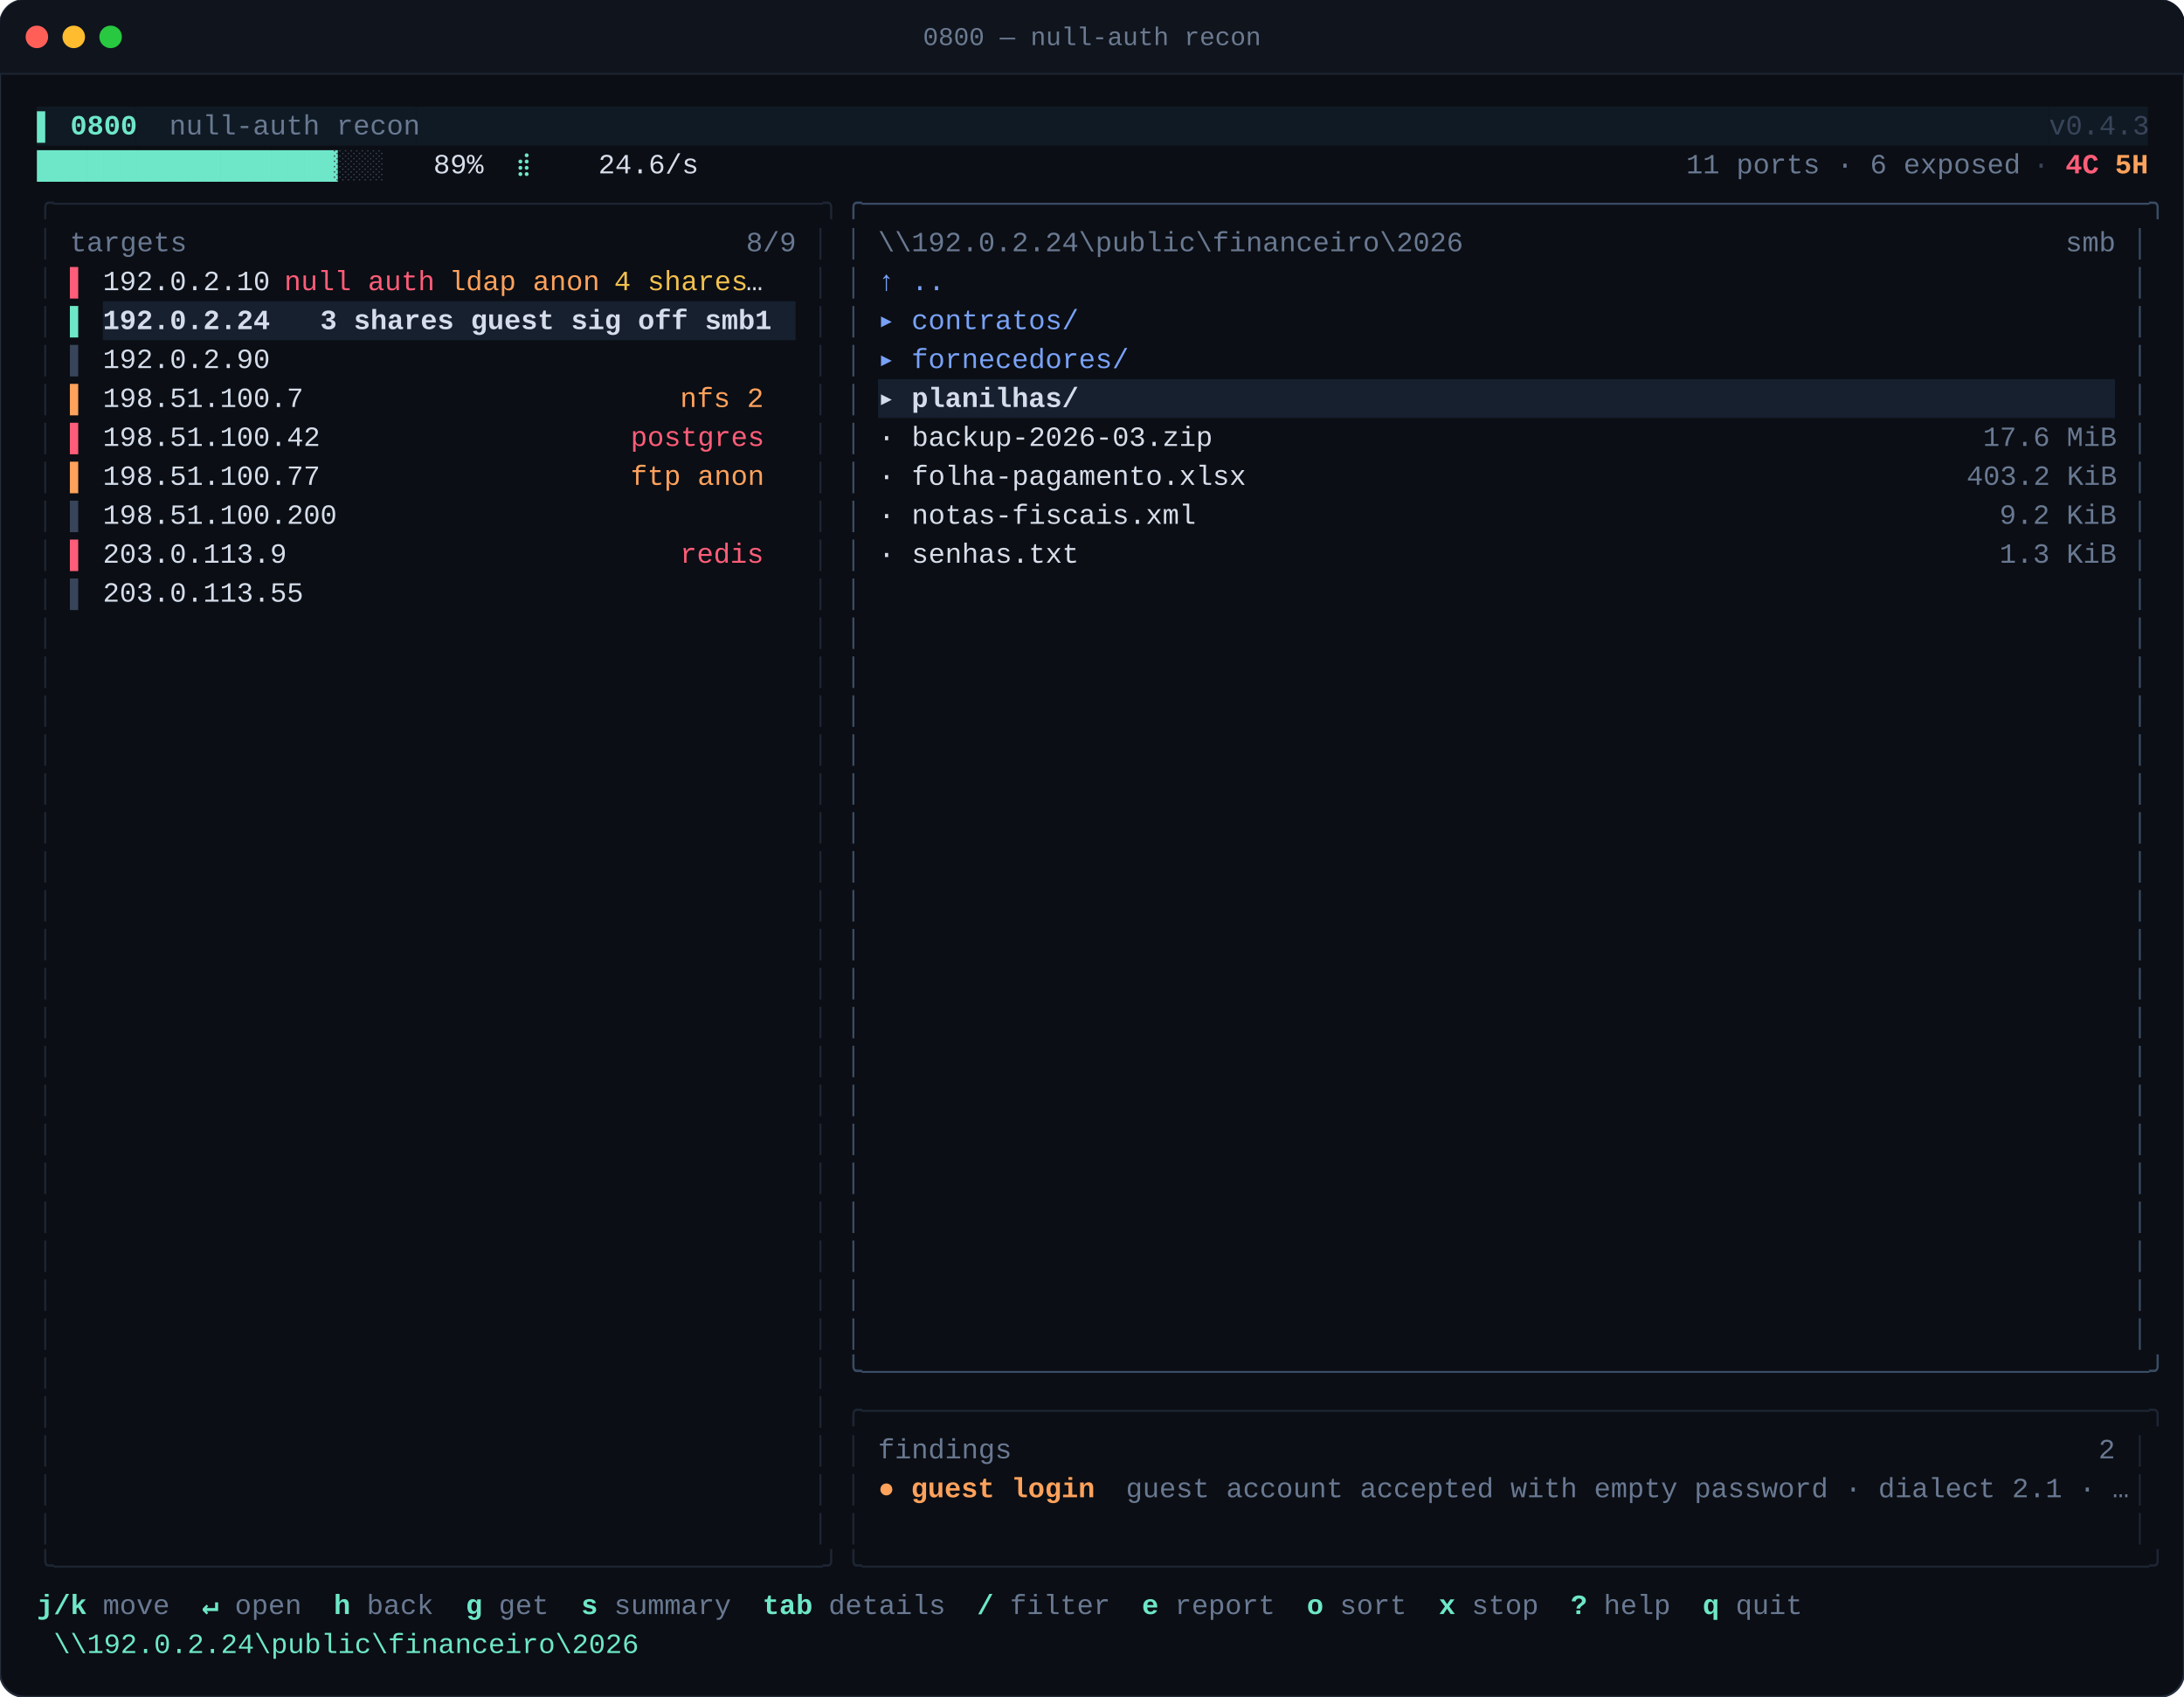
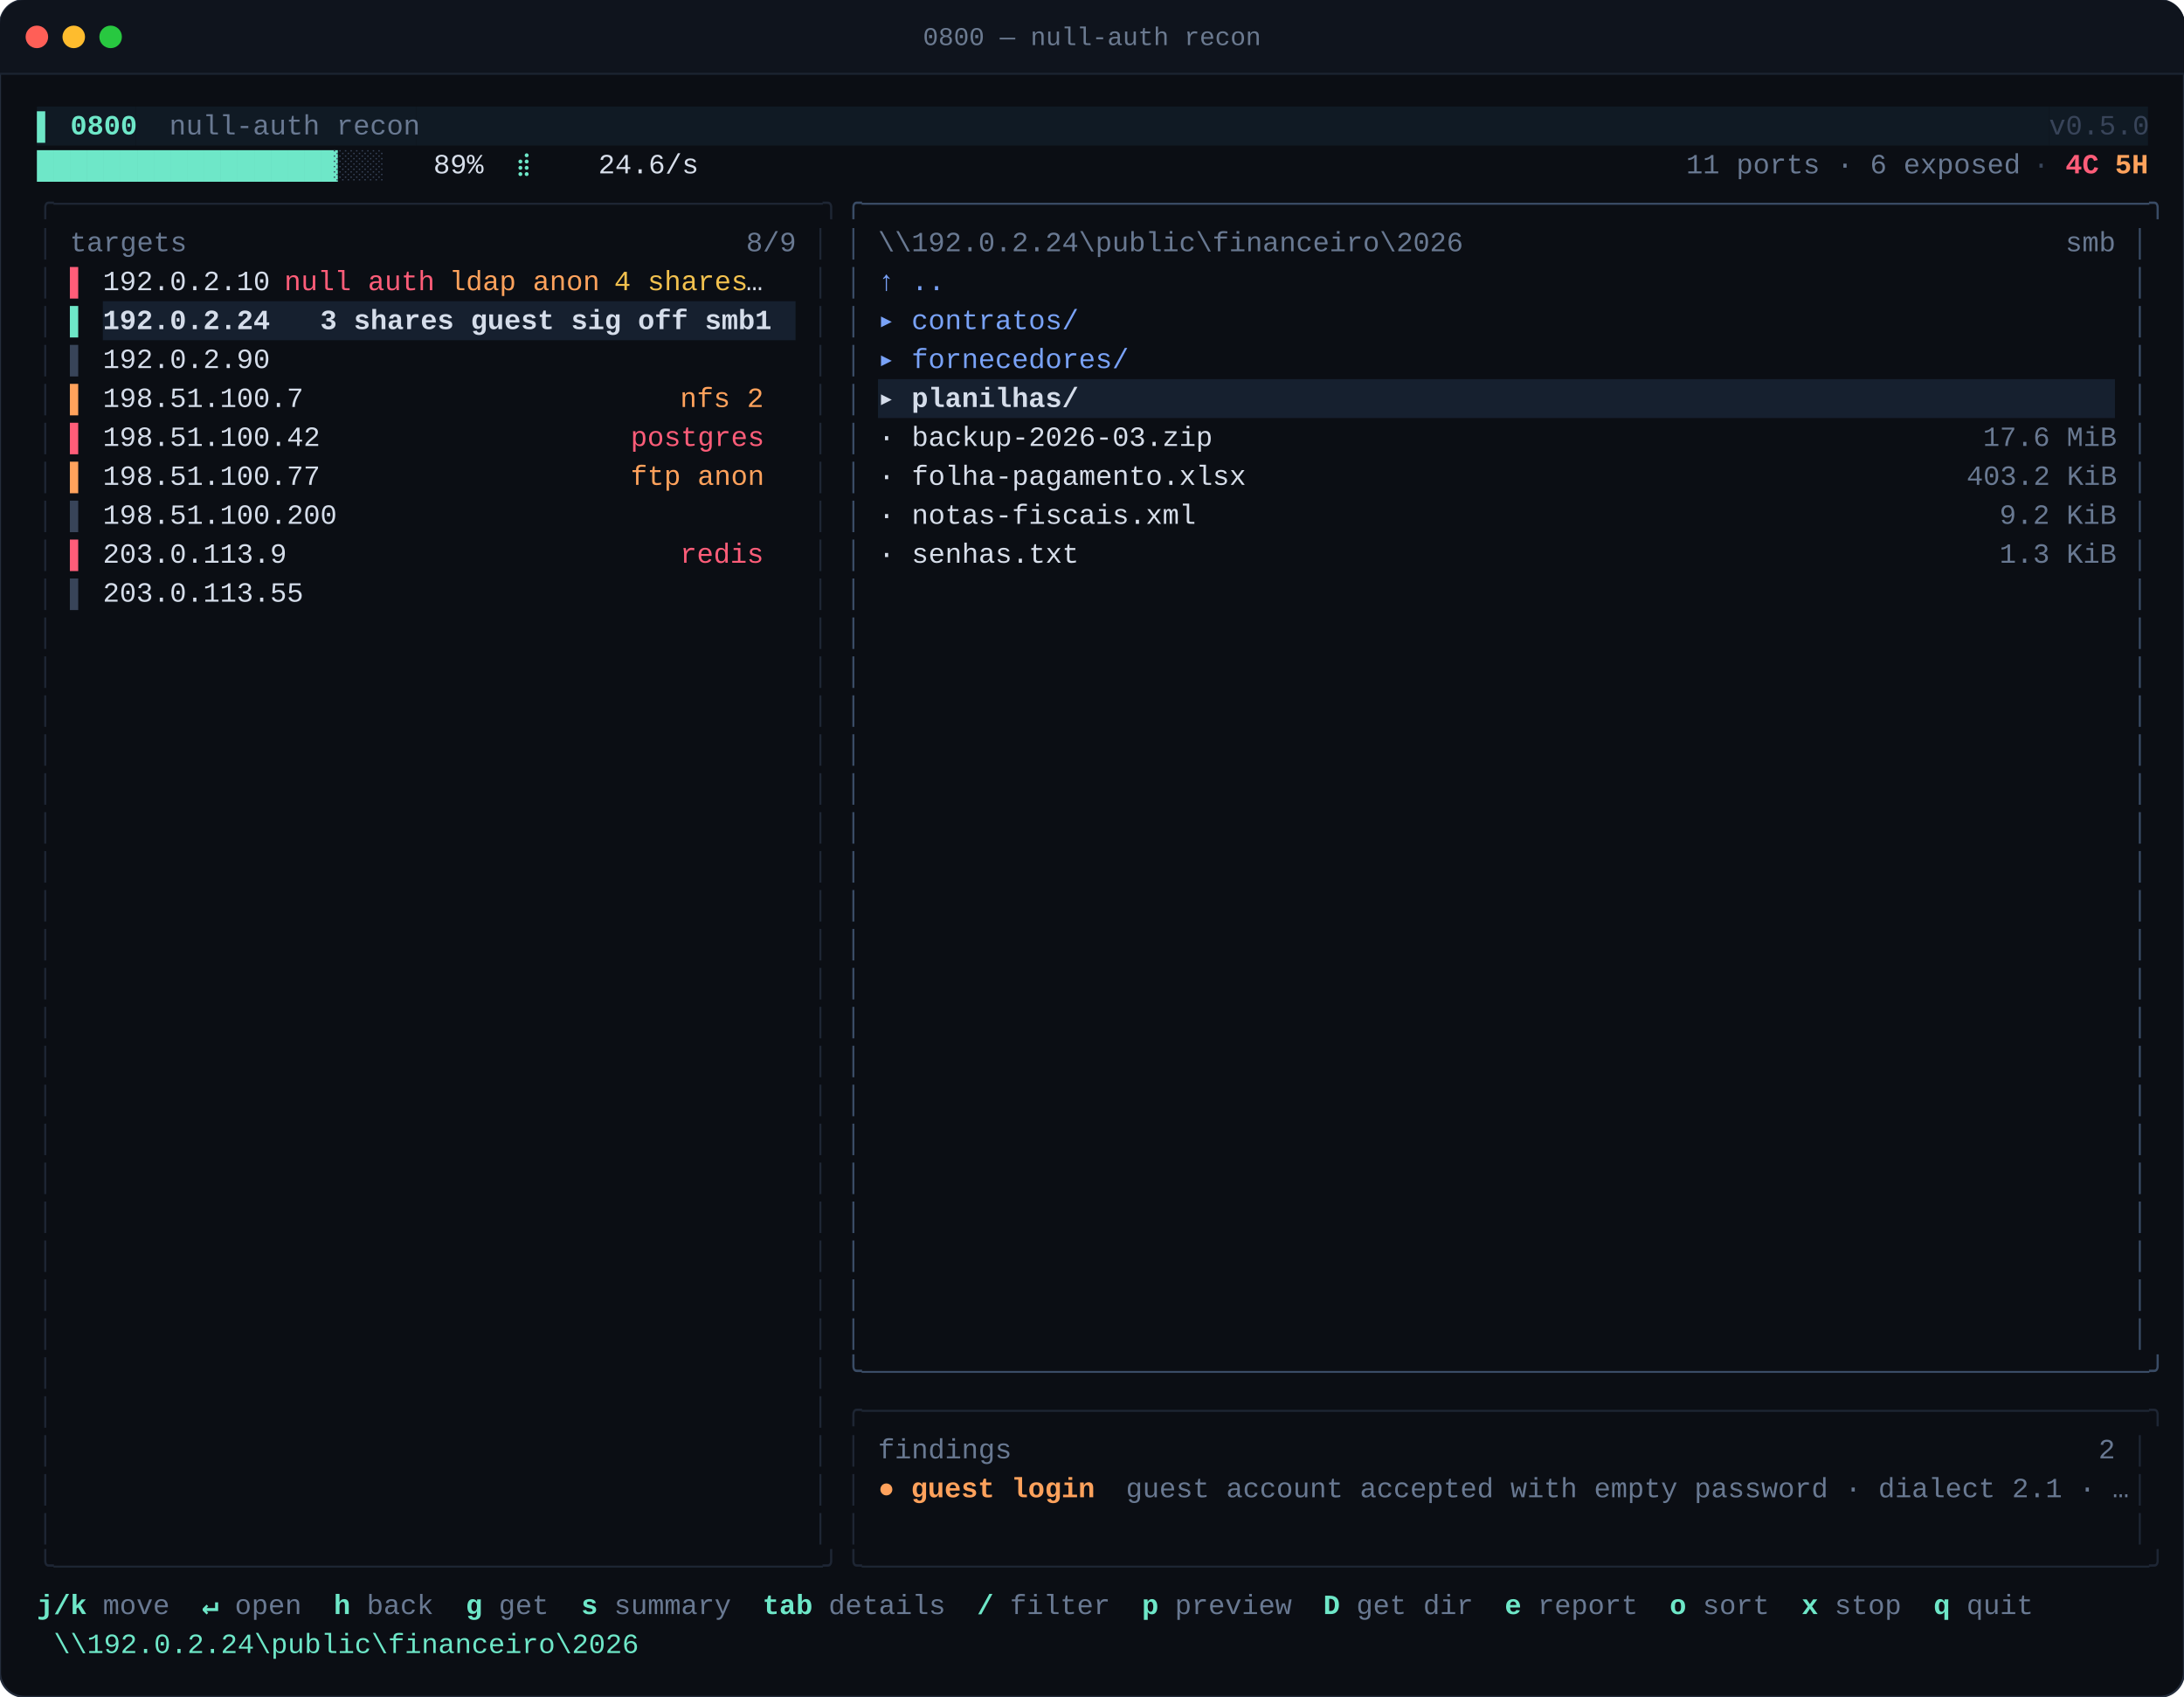
<svg xmlns="http://www.w3.org/2000/svg" width="1066" height="828" viewBox="0 0 1066 828" font-family="'JetBrains Mono','SFMono-Regular',Menlo,Consolas,'Liberation Mono',monospace">
  <defs>
    <clipPath id="c">
      <rect x="0" y="0" width="1066.40" height="828.00" rx="12.00" />
    </clipPath>
  </defs>
  <rect width="1066" height="828" rx="12" fill="#0B0E14" />
  <rect width="1066" height="828" rx="12" fill="#0B0E14" stroke="#242C3B" stroke-width="1" />
  <g clip-path="url(#c)">
    <rect x="0" y="0" width="1066" height="36" fill="#0F141D" />
    <line x1="0" y1="36" x2="1066" y2="36" stroke="#1B2330" />
    <circle cx="18" cy="18" r="5.5" fill="#FF5F57" />
    <circle cx="36" cy="18" r="5.5" fill="#FEBC2E" />
    <circle cx="54" cy="18" r="5.5" fill="#28C840" />
    <text x="533" y="22" fill="#6B7A90" font-size="12.5" text-anchor="middle">0800 — null-auth recon</text>
  </g>
  <g clip-path="url(#c)">
    <rect x="18.00" y="52.00" width="48.30" height="19.00" fill="#101a24" />
    <rect x="66.30" y="52.00" width="136.85" height="19.00" fill="#101a24" />
    <rect x="203.15" y="52.00" width="796.95" height="19.00" fill="#101a24" />
    <rect x="1000.10" y="52.00" width="48.30" height="19.00" fill="#101a24" />
    <text font-size="13.6">
      <tspan x="18.00" y="65.60" fill="#6ee7c8" font-weight="700" textLength="48.30" lengthAdjust="spacingAndGlyphs" xml:space="preserve">▌ 0800</tspan>
      <tspan x="66.30" y="65.60" fill="#697992" textLength="136.85" lengthAdjust="spacingAndGlyphs" xml:space="preserve">  null-auth recon</tspan>
-       <tspan x="1000.10" y="65.60" fill="#384459" textLength="48.30" lengthAdjust="spacingAndGlyphs" xml:space="preserve">v0.4.3</tspan>
+       <tspan x="1000.10" y="65.60" fill="#384459" textLength="48.30" lengthAdjust="spacingAndGlyphs" xml:space="preserve">v0.5.0</tspan>
    </text>
    <text font-size="13.6">
      <tspan x="18.00" y="84.60" fill="#6ee7c8" textLength="144.90" lengthAdjust="spacingAndGlyphs" xml:space="preserve">██████████████████</tspan>
      <tspan x="162.90" y="84.60" fill="#384459" textLength="24.15" lengthAdjust="spacingAndGlyphs" xml:space="preserve">░░░</tspan>
      <tspan x="187.05" y="84.60" fill="#D7DEEA" textLength="64.40" lengthAdjust="spacingAndGlyphs" xml:space="preserve">   89%  </tspan>
      <tspan x="251.45" y="84.60" fill="#6ee7c8" textLength="16.10" lengthAdjust="spacingAndGlyphs" xml:space="preserve">⣾ </tspan>
      <tspan x="267.55" y="84.60" fill="#D7DEEA" textLength="555.45" lengthAdjust="spacingAndGlyphs" xml:space="preserve">   24.6/s                                                            </tspan>
      <tspan x="823.00" y="84.60" fill="#697992" textLength="161.00" lengthAdjust="spacingAndGlyphs" xml:space="preserve">11 ports · 6 exposed</tspan>
      <tspan x="984.00" y="84.60" fill="#384459" textLength="24.15" lengthAdjust="spacingAndGlyphs" xml:space="preserve"> · </tspan>
      <tspan x="1008.15" y="84.60" fill="#ff5d79" font-weight="700" textLength="16.10" lengthAdjust="spacingAndGlyphs" xml:space="preserve">4C</tspan>
      <tspan x="1032.30" y="84.60" fill="#ffa25c" font-weight="700" textLength="16.10" lengthAdjust="spacingAndGlyphs" xml:space="preserve">5H</tspan>
    </text>
    <text font-size="13.6">
      <tspan x="18.00" y="103.60" fill="#1e2634" textLength="386.40" lengthAdjust="spacingAndGlyphs" xml:space="preserve">╭──────────────────────────────────────────────╮</tspan>
      <tspan x="412.45" y="103.60" fill="#3a4c66" textLength="635.95" lengthAdjust="spacingAndGlyphs" xml:space="preserve">╭─────────────────────────────────────────────────────────────────────────────╮</tspan>
    </text>
    <text font-size="13.6">
      <tspan x="18.00" y="122.60" fill="#1e2634" textLength="8.05" lengthAdjust="spacingAndGlyphs" xml:space="preserve">│</tspan>
      <tspan x="34.10" y="122.60" fill="#697992" textLength="56.35" lengthAdjust="spacingAndGlyphs" xml:space="preserve">targets</tspan>
      <tspan x="364.15" y="122.60" fill="#697992" textLength="24.15" lengthAdjust="spacingAndGlyphs" xml:space="preserve">8/9</tspan>
      <tspan x="396.35" y="122.60" fill="#1e2634" textLength="8.05" lengthAdjust="spacingAndGlyphs" xml:space="preserve">│</tspan>
      <tspan x="412.45" y="122.60" fill="#3a4c66" textLength="8.05" lengthAdjust="spacingAndGlyphs" xml:space="preserve">│</tspan>
      <tspan x="428.55" y="122.60" fill="#697992" textLength="281.75" lengthAdjust="spacingAndGlyphs" xml:space="preserve">\\192.0.2.24\public\financeiro\2026</tspan>
      <tspan x="1008.15" y="122.60" fill="#697992" textLength="24.15" lengthAdjust="spacingAndGlyphs" xml:space="preserve">smb</tspan>
      <tspan x="1040.35" y="122.60" fill="#3a4c66" textLength="8.05" lengthAdjust="spacingAndGlyphs" xml:space="preserve">│</tspan>
    </text>
    <text font-size="13.6">
      <tspan x="18.00" y="141.60" fill="#1e2634" textLength="8.05" lengthAdjust="spacingAndGlyphs" xml:space="preserve">│</tspan>
      <tspan x="34.10" y="141.60" fill="#ff5d79" textLength="8.05" lengthAdjust="spacingAndGlyphs" xml:space="preserve">▌</tspan>
      <tspan x="50.20" y="141.60" fill="#d5ddea" textLength="80.50" lengthAdjust="spacingAndGlyphs" xml:space="preserve">192.0.2.10</tspan>
      <tspan x="138.75" y="141.60" fill="#ff5d79" textLength="72.45" lengthAdjust="spacingAndGlyphs" xml:space="preserve">null auth</tspan>
      <tspan x="219.25" y="141.60" fill="#ffa25c" textLength="72.45" lengthAdjust="spacingAndGlyphs" xml:space="preserve">ldap anon</tspan>
      <tspan x="299.75" y="141.60" fill="#f2c14e" textLength="64.40" lengthAdjust="spacingAndGlyphs" xml:space="preserve">4 shares</tspan>
      <tspan x="364.15" y="141.60" fill="#D7DEEA" textLength="8.05" lengthAdjust="spacingAndGlyphs" xml:space="preserve">…</tspan>
      <tspan x="396.35" y="141.60" fill="#1e2634" textLength="8.05" lengthAdjust="spacingAndGlyphs" xml:space="preserve">│</tspan>
      <tspan x="412.45" y="141.60" fill="#3a4c66" textLength="8.05" lengthAdjust="spacingAndGlyphs" xml:space="preserve">│</tspan>
      <tspan x="428.55" y="141.60" fill="#79a2f7" textLength="32.20" lengthAdjust="spacingAndGlyphs" xml:space="preserve">↑ ..</tspan>
      <tspan x="1040.35" y="141.60" fill="#3a4c66" textLength="8.05" lengthAdjust="spacingAndGlyphs" xml:space="preserve">│</tspan>
    </text>
    <rect x="50.20" y="147.00" width="338.10" height="19.00" fill="#16202f" />
    <text font-size="13.6">
      <tspan x="18.00" y="160.60" fill="#1e2634" textLength="8.05" lengthAdjust="spacingAndGlyphs" xml:space="preserve">│</tspan>
      <tspan x="34.10" y="160.60" fill="#6ee7c8" textLength="8.05" lengthAdjust="spacingAndGlyphs" xml:space="preserve">▌</tspan>
      <tspan x="50.20" y="160.60" fill="#d5ddea" font-weight="700" textLength="338.10" lengthAdjust="spacingAndGlyphs" xml:space="preserve">192.0.2.24   3 shares guest sig off smb1  </tspan>
      <tspan x="396.35" y="160.60" fill="#1e2634" textLength="8.05" lengthAdjust="spacingAndGlyphs" xml:space="preserve">│</tspan>
      <tspan x="412.45" y="160.60" fill="#3a4c66" textLength="8.05" lengthAdjust="spacingAndGlyphs" xml:space="preserve">│</tspan>
      <tspan x="428.55" y="160.60" fill="#79a2f7" textLength="96.60" lengthAdjust="spacingAndGlyphs" xml:space="preserve">▸ contratos/</tspan>
      <tspan x="1040.35" y="160.60" fill="#3a4c66" textLength="8.05" lengthAdjust="spacingAndGlyphs" xml:space="preserve">│</tspan>
    </text>
    <text font-size="13.6">
      <tspan x="18.00" y="179.60" fill="#1e2634" textLength="8.05" lengthAdjust="spacingAndGlyphs" xml:space="preserve">│</tspan>
      <tspan x="34.10" y="179.60" fill="#384459" textLength="8.05" lengthAdjust="spacingAndGlyphs" xml:space="preserve">▌</tspan>
      <tspan x="50.20" y="179.60" fill="#d5ddea" textLength="80.50" lengthAdjust="spacingAndGlyphs" xml:space="preserve">192.0.2.90</tspan>
      <tspan x="396.35" y="179.60" fill="#1e2634" textLength="8.05" lengthAdjust="spacingAndGlyphs" xml:space="preserve">│</tspan>
      <tspan x="412.45" y="179.60" fill="#3a4c66" textLength="8.05" lengthAdjust="spacingAndGlyphs" xml:space="preserve">│</tspan>
      <tspan x="428.55" y="179.60" fill="#79a2f7" textLength="120.75" lengthAdjust="spacingAndGlyphs" xml:space="preserve">▸ fornecedores/</tspan>
      <tspan x="1040.35" y="179.60" fill="#3a4c66" textLength="8.05" lengthAdjust="spacingAndGlyphs" xml:space="preserve">│</tspan>
    </text>
    <rect x="428.55" y="185.00" width="603.75" height="19.00" fill="#16202f" />
    <text font-size="13.6">
      <tspan x="18.00" y="198.60" fill="#1e2634" textLength="8.05" lengthAdjust="spacingAndGlyphs" xml:space="preserve">│</tspan>
      <tspan x="34.10" y="198.60" fill="#ffa25c" textLength="8.05" lengthAdjust="spacingAndGlyphs" xml:space="preserve">▌</tspan>
      <tspan x="50.20" y="198.60" fill="#d5ddea" textLength="265.65" lengthAdjust="spacingAndGlyphs" xml:space="preserve">198.51.100.7                     </tspan>
      <tspan x="331.95" y="198.60" fill="#ffa25c" textLength="40.25" lengthAdjust="spacingAndGlyphs" xml:space="preserve">nfs 2</tspan>
      <tspan x="396.35" y="198.60" fill="#1e2634" textLength="8.05" lengthAdjust="spacingAndGlyphs" xml:space="preserve">│</tspan>
      <tspan x="412.45" y="198.60" fill="#3a4c66" textLength="8.05" lengthAdjust="spacingAndGlyphs" xml:space="preserve">│</tspan>
      <tspan x="428.55" y="198.60" fill="#d5ddea" font-weight="700" textLength="603.75" lengthAdjust="spacingAndGlyphs" xml:space="preserve">▸ planilhas/                                                               </tspan>
      <tspan x="1040.35" y="198.60" fill="#3a4c66" textLength="8.05" lengthAdjust="spacingAndGlyphs" xml:space="preserve">│</tspan>
    </text>
    <text font-size="13.6">
      <tspan x="18.00" y="217.60" fill="#1e2634" textLength="8.05" lengthAdjust="spacingAndGlyphs" xml:space="preserve">│</tspan>
      <tspan x="34.10" y="217.60" fill="#ff5d79" textLength="8.05" lengthAdjust="spacingAndGlyphs" xml:space="preserve">▌</tspan>
      <tspan x="50.20" y="217.60" fill="#d5ddea" textLength="241.50" lengthAdjust="spacingAndGlyphs" xml:space="preserve">198.51.100.42                 </tspan>
      <tspan x="307.80" y="217.60" fill="#ff5d79" textLength="64.40" lengthAdjust="spacingAndGlyphs" xml:space="preserve">postgres</tspan>
      <tspan x="396.35" y="217.60" fill="#1e2634" textLength="8.05" lengthAdjust="spacingAndGlyphs" xml:space="preserve">│</tspan>
      <tspan x="412.45" y="217.60" fill="#3a4c66" textLength="8.05" lengthAdjust="spacingAndGlyphs" xml:space="preserve">│</tspan>
      <tspan x="420.50" y="217.60" fill="#D7DEEA" textLength="547.40" lengthAdjust="spacingAndGlyphs" xml:space="preserve"> · backup-2026-03.zip                                               </tspan>
      <tspan x="967.90" y="217.60" fill="#697992" textLength="64.40" lengthAdjust="spacingAndGlyphs" xml:space="preserve">17.6 MiB</tspan>
      <tspan x="1040.35" y="217.60" fill="#3a4c66" textLength="8.05" lengthAdjust="spacingAndGlyphs" xml:space="preserve">│</tspan>
    </text>
    <text font-size="13.6">
      <tspan x="18.00" y="236.60" fill="#1e2634" textLength="8.05" lengthAdjust="spacingAndGlyphs" xml:space="preserve">│</tspan>
      <tspan x="34.10" y="236.60" fill="#ffa25c" textLength="8.05" lengthAdjust="spacingAndGlyphs" xml:space="preserve">▌</tspan>
      <tspan x="50.20" y="236.60" fill="#d5ddea" textLength="241.50" lengthAdjust="spacingAndGlyphs" xml:space="preserve">198.51.100.77                 </tspan>
      <tspan x="307.80" y="236.60" fill="#ffa25c" textLength="64.40" lengthAdjust="spacingAndGlyphs" xml:space="preserve">ftp anon</tspan>
      <tspan x="396.35" y="236.60" fill="#1e2634" textLength="8.05" lengthAdjust="spacingAndGlyphs" xml:space="preserve">│</tspan>
      <tspan x="412.45" y="236.60" fill="#3a4c66" textLength="8.05" lengthAdjust="spacingAndGlyphs" xml:space="preserve">│</tspan>
      <tspan x="420.50" y="236.60" fill="#D7DEEA" textLength="539.35" lengthAdjust="spacingAndGlyphs" xml:space="preserve"> · folha-pagamento.xlsx                                            </tspan>
      <tspan x="959.85" y="236.60" fill="#697992" textLength="72.45" lengthAdjust="spacingAndGlyphs" xml:space="preserve">403.2 KiB</tspan>
      <tspan x="1040.35" y="236.60" fill="#3a4c66" textLength="8.05" lengthAdjust="spacingAndGlyphs" xml:space="preserve">│</tspan>
    </text>
    <text font-size="13.6">
      <tspan x="18.00" y="255.60" fill="#1e2634" textLength="8.05" lengthAdjust="spacingAndGlyphs" xml:space="preserve">│</tspan>
      <tspan x="34.10" y="255.60" fill="#384459" textLength="8.05" lengthAdjust="spacingAndGlyphs" xml:space="preserve">▌</tspan>
      <tspan x="50.20" y="255.60" fill="#d5ddea" textLength="112.70" lengthAdjust="spacingAndGlyphs" xml:space="preserve">198.51.100.200</tspan>
      <tspan x="396.35" y="255.60" fill="#1e2634" textLength="8.05" lengthAdjust="spacingAndGlyphs" xml:space="preserve">│</tspan>
      <tspan x="412.45" y="255.60" fill="#3a4c66" textLength="8.05" lengthAdjust="spacingAndGlyphs" xml:space="preserve">│</tspan>
      <tspan x="420.50" y="255.60" fill="#D7DEEA" textLength="555.45" lengthAdjust="spacingAndGlyphs" xml:space="preserve"> · notas-fiscais.xml                                                 </tspan>
      <tspan x="975.95" y="255.60" fill="#697992" textLength="56.35" lengthAdjust="spacingAndGlyphs" xml:space="preserve">9.2 KiB</tspan>
      <tspan x="1040.35" y="255.60" fill="#3a4c66" textLength="8.05" lengthAdjust="spacingAndGlyphs" xml:space="preserve">│</tspan>
    </text>
    <text font-size="13.6">
      <tspan x="18.00" y="274.60" fill="#1e2634" textLength="8.05" lengthAdjust="spacingAndGlyphs" xml:space="preserve">│</tspan>
      <tspan x="34.10" y="274.60" fill="#ff5d79" textLength="8.05" lengthAdjust="spacingAndGlyphs" xml:space="preserve">▌</tspan>
      <tspan x="50.20" y="274.60" fill="#d5ddea" textLength="265.65" lengthAdjust="spacingAndGlyphs" xml:space="preserve">203.0.113.9                      </tspan>
      <tspan x="331.95" y="274.60" fill="#ff5d79" textLength="40.25" lengthAdjust="spacingAndGlyphs" xml:space="preserve">redis</tspan>
      <tspan x="396.35" y="274.60" fill="#1e2634" textLength="8.05" lengthAdjust="spacingAndGlyphs" xml:space="preserve">│</tspan>
      <tspan x="412.45" y="274.60" fill="#3a4c66" textLength="8.05" lengthAdjust="spacingAndGlyphs" xml:space="preserve">│</tspan>
      <tspan x="420.50" y="274.60" fill="#D7DEEA" textLength="555.45" lengthAdjust="spacingAndGlyphs" xml:space="preserve"> · senhas.txt                                                        </tspan>
      <tspan x="975.95" y="274.60" fill="#697992" textLength="56.35" lengthAdjust="spacingAndGlyphs" xml:space="preserve">1.3 KiB</tspan>
      <tspan x="1040.35" y="274.60" fill="#3a4c66" textLength="8.05" lengthAdjust="spacingAndGlyphs" xml:space="preserve">│</tspan>
    </text>
    <text font-size="13.6">
      <tspan x="18.00" y="293.60" fill="#1e2634" textLength="8.05" lengthAdjust="spacingAndGlyphs" xml:space="preserve">│</tspan>
      <tspan x="34.10" y="293.60" fill="#384459" textLength="8.05" lengthAdjust="spacingAndGlyphs" xml:space="preserve">▌</tspan>
      <tspan x="50.20" y="293.60" fill="#d5ddea" textLength="96.60" lengthAdjust="spacingAndGlyphs" xml:space="preserve">203.0.113.55</tspan>
      <tspan x="396.35" y="293.60" fill="#1e2634" textLength="8.05" lengthAdjust="spacingAndGlyphs" xml:space="preserve">│</tspan>
      <tspan x="412.45" y="293.60" fill="#3a4c66" textLength="8.05" lengthAdjust="spacingAndGlyphs" xml:space="preserve">│</tspan>
      <tspan x="1040.35" y="293.60" fill="#3a4c66" textLength="8.05" lengthAdjust="spacingAndGlyphs" xml:space="preserve">│</tspan>
    </text>
    <text font-size="13.6">
      <tspan x="18.00" y="312.60" fill="#1e2634" textLength="8.05" lengthAdjust="spacingAndGlyphs" xml:space="preserve">│</tspan>
      <tspan x="396.35" y="312.60" fill="#1e2634" textLength="8.05" lengthAdjust="spacingAndGlyphs" xml:space="preserve">│</tspan>
      <tspan x="412.45" y="312.60" fill="#3a4c66" textLength="8.05" lengthAdjust="spacingAndGlyphs" xml:space="preserve">│</tspan>
      <tspan x="1040.35" y="312.60" fill="#3a4c66" textLength="8.05" lengthAdjust="spacingAndGlyphs" xml:space="preserve">│</tspan>
    </text>
    <text font-size="13.6">
      <tspan x="18.00" y="331.60" fill="#1e2634" textLength="8.05" lengthAdjust="spacingAndGlyphs" xml:space="preserve">│</tspan>
      <tspan x="396.35" y="331.60" fill="#1e2634" textLength="8.05" lengthAdjust="spacingAndGlyphs" xml:space="preserve">│</tspan>
      <tspan x="412.45" y="331.60" fill="#3a4c66" textLength="8.05" lengthAdjust="spacingAndGlyphs" xml:space="preserve">│</tspan>
      <tspan x="1040.35" y="331.60" fill="#3a4c66" textLength="8.05" lengthAdjust="spacingAndGlyphs" xml:space="preserve">│</tspan>
    </text>
    <text font-size="13.6">
      <tspan x="18.00" y="350.60" fill="#1e2634" textLength="8.05" lengthAdjust="spacingAndGlyphs" xml:space="preserve">│</tspan>
      <tspan x="396.35" y="350.60" fill="#1e2634" textLength="8.05" lengthAdjust="spacingAndGlyphs" xml:space="preserve">│</tspan>
      <tspan x="412.45" y="350.60" fill="#3a4c66" textLength="8.05" lengthAdjust="spacingAndGlyphs" xml:space="preserve">│</tspan>
      <tspan x="1040.35" y="350.60" fill="#3a4c66" textLength="8.05" lengthAdjust="spacingAndGlyphs" xml:space="preserve">│</tspan>
    </text>
    <text font-size="13.6">
      <tspan x="18.00" y="369.60" fill="#1e2634" textLength="8.05" lengthAdjust="spacingAndGlyphs" xml:space="preserve">│</tspan>
      <tspan x="396.35" y="369.60" fill="#1e2634" textLength="8.05" lengthAdjust="spacingAndGlyphs" xml:space="preserve">│</tspan>
      <tspan x="412.45" y="369.60" fill="#3a4c66" textLength="8.05" lengthAdjust="spacingAndGlyphs" xml:space="preserve">│</tspan>
      <tspan x="1040.35" y="369.60" fill="#3a4c66" textLength="8.05" lengthAdjust="spacingAndGlyphs" xml:space="preserve">│</tspan>
    </text>
    <text font-size="13.6">
      <tspan x="18.00" y="388.60" fill="#1e2634" textLength="8.05" lengthAdjust="spacingAndGlyphs" xml:space="preserve">│</tspan>
      <tspan x="396.35" y="388.60" fill="#1e2634" textLength="8.05" lengthAdjust="spacingAndGlyphs" xml:space="preserve">│</tspan>
      <tspan x="412.45" y="388.60" fill="#3a4c66" textLength="8.05" lengthAdjust="spacingAndGlyphs" xml:space="preserve">│</tspan>
      <tspan x="1040.35" y="388.60" fill="#3a4c66" textLength="8.05" lengthAdjust="spacingAndGlyphs" xml:space="preserve">│</tspan>
    </text>
    <text font-size="13.6">
      <tspan x="18.00" y="407.60" fill="#1e2634" textLength="8.05" lengthAdjust="spacingAndGlyphs" xml:space="preserve">│</tspan>
      <tspan x="396.35" y="407.60" fill="#1e2634" textLength="8.05" lengthAdjust="spacingAndGlyphs" xml:space="preserve">│</tspan>
      <tspan x="412.45" y="407.60" fill="#3a4c66" textLength="8.05" lengthAdjust="spacingAndGlyphs" xml:space="preserve">│</tspan>
      <tspan x="1040.35" y="407.60" fill="#3a4c66" textLength="8.05" lengthAdjust="spacingAndGlyphs" xml:space="preserve">│</tspan>
    </text>
    <text font-size="13.6">
      <tspan x="18.00" y="426.60" fill="#1e2634" textLength="8.05" lengthAdjust="spacingAndGlyphs" xml:space="preserve">│</tspan>
      <tspan x="396.35" y="426.60" fill="#1e2634" textLength="8.05" lengthAdjust="spacingAndGlyphs" xml:space="preserve">│</tspan>
      <tspan x="412.45" y="426.60" fill="#3a4c66" textLength="8.05" lengthAdjust="spacingAndGlyphs" xml:space="preserve">│</tspan>
      <tspan x="1040.35" y="426.60" fill="#3a4c66" textLength="8.05" lengthAdjust="spacingAndGlyphs" xml:space="preserve">│</tspan>
    </text>
    <text font-size="13.6">
      <tspan x="18.00" y="445.60" fill="#1e2634" textLength="8.05" lengthAdjust="spacingAndGlyphs" xml:space="preserve">│</tspan>
      <tspan x="396.35" y="445.60" fill="#1e2634" textLength="8.05" lengthAdjust="spacingAndGlyphs" xml:space="preserve">│</tspan>
      <tspan x="412.45" y="445.60" fill="#3a4c66" textLength="8.05" lengthAdjust="spacingAndGlyphs" xml:space="preserve">│</tspan>
      <tspan x="1040.35" y="445.60" fill="#3a4c66" textLength="8.05" lengthAdjust="spacingAndGlyphs" xml:space="preserve">│</tspan>
    </text>
    <text font-size="13.6">
      <tspan x="18.00" y="464.60" fill="#1e2634" textLength="8.05" lengthAdjust="spacingAndGlyphs" xml:space="preserve">│</tspan>
      <tspan x="396.35" y="464.60" fill="#1e2634" textLength="8.05" lengthAdjust="spacingAndGlyphs" xml:space="preserve">│</tspan>
      <tspan x="412.45" y="464.60" fill="#3a4c66" textLength="8.05" lengthAdjust="spacingAndGlyphs" xml:space="preserve">│</tspan>
      <tspan x="1040.35" y="464.60" fill="#3a4c66" textLength="8.05" lengthAdjust="spacingAndGlyphs" xml:space="preserve">│</tspan>
    </text>
    <text font-size="13.6">
      <tspan x="18.00" y="483.60" fill="#1e2634" textLength="8.05" lengthAdjust="spacingAndGlyphs" xml:space="preserve">│</tspan>
      <tspan x="396.35" y="483.60" fill="#1e2634" textLength="8.05" lengthAdjust="spacingAndGlyphs" xml:space="preserve">│</tspan>
      <tspan x="412.45" y="483.60" fill="#3a4c66" textLength="8.05" lengthAdjust="spacingAndGlyphs" xml:space="preserve">│</tspan>
      <tspan x="1040.35" y="483.60" fill="#3a4c66" textLength="8.05" lengthAdjust="spacingAndGlyphs" xml:space="preserve">│</tspan>
    </text>
    <text font-size="13.6">
      <tspan x="18.00" y="502.60" fill="#1e2634" textLength="8.05" lengthAdjust="spacingAndGlyphs" xml:space="preserve">│</tspan>
      <tspan x="396.35" y="502.60" fill="#1e2634" textLength="8.05" lengthAdjust="spacingAndGlyphs" xml:space="preserve">│</tspan>
      <tspan x="412.45" y="502.60" fill="#3a4c66" textLength="8.05" lengthAdjust="spacingAndGlyphs" xml:space="preserve">│</tspan>
      <tspan x="1040.35" y="502.60" fill="#3a4c66" textLength="8.05" lengthAdjust="spacingAndGlyphs" xml:space="preserve">│</tspan>
    </text>
    <text font-size="13.6">
      <tspan x="18.00" y="521.60" fill="#1e2634" textLength="8.05" lengthAdjust="spacingAndGlyphs" xml:space="preserve">│</tspan>
      <tspan x="396.35" y="521.60" fill="#1e2634" textLength="8.05" lengthAdjust="spacingAndGlyphs" xml:space="preserve">│</tspan>
      <tspan x="412.45" y="521.60" fill="#3a4c66" textLength="8.05" lengthAdjust="spacingAndGlyphs" xml:space="preserve">│</tspan>
      <tspan x="1040.35" y="521.60" fill="#3a4c66" textLength="8.05" lengthAdjust="spacingAndGlyphs" xml:space="preserve">│</tspan>
    </text>
    <text font-size="13.6">
      <tspan x="18.00" y="540.60" fill="#1e2634" textLength="8.05" lengthAdjust="spacingAndGlyphs" xml:space="preserve">│</tspan>
      <tspan x="396.35" y="540.60" fill="#1e2634" textLength="8.05" lengthAdjust="spacingAndGlyphs" xml:space="preserve">│</tspan>
      <tspan x="412.45" y="540.60" fill="#3a4c66" textLength="8.05" lengthAdjust="spacingAndGlyphs" xml:space="preserve">│</tspan>
      <tspan x="1040.35" y="540.60" fill="#3a4c66" textLength="8.05" lengthAdjust="spacingAndGlyphs" xml:space="preserve">│</tspan>
    </text>
    <text font-size="13.6">
      <tspan x="18.00" y="559.60" fill="#1e2634" textLength="8.05" lengthAdjust="spacingAndGlyphs" xml:space="preserve">│</tspan>
      <tspan x="396.35" y="559.60" fill="#1e2634" textLength="8.05" lengthAdjust="spacingAndGlyphs" xml:space="preserve">│</tspan>
      <tspan x="412.45" y="559.60" fill="#3a4c66" textLength="8.05" lengthAdjust="spacingAndGlyphs" xml:space="preserve">│</tspan>
      <tspan x="1040.35" y="559.60" fill="#3a4c66" textLength="8.05" lengthAdjust="spacingAndGlyphs" xml:space="preserve">│</tspan>
    </text>
    <text font-size="13.6">
      <tspan x="18.00" y="578.60" fill="#1e2634" textLength="8.05" lengthAdjust="spacingAndGlyphs" xml:space="preserve">│</tspan>
      <tspan x="396.35" y="578.60" fill="#1e2634" textLength="8.05" lengthAdjust="spacingAndGlyphs" xml:space="preserve">│</tspan>
      <tspan x="412.45" y="578.60" fill="#3a4c66" textLength="8.05" lengthAdjust="spacingAndGlyphs" xml:space="preserve">│</tspan>
      <tspan x="1040.35" y="578.60" fill="#3a4c66" textLength="8.05" lengthAdjust="spacingAndGlyphs" xml:space="preserve">│</tspan>
    </text>
    <text font-size="13.6">
      <tspan x="18.00" y="597.60" fill="#1e2634" textLength="8.05" lengthAdjust="spacingAndGlyphs" xml:space="preserve">│</tspan>
      <tspan x="396.35" y="597.60" fill="#1e2634" textLength="8.05" lengthAdjust="spacingAndGlyphs" xml:space="preserve">│</tspan>
      <tspan x="412.45" y="597.60" fill="#3a4c66" textLength="8.05" lengthAdjust="spacingAndGlyphs" xml:space="preserve">│</tspan>
      <tspan x="1040.35" y="597.60" fill="#3a4c66" textLength="8.05" lengthAdjust="spacingAndGlyphs" xml:space="preserve">│</tspan>
    </text>
    <text font-size="13.6">
      <tspan x="18.00" y="616.60" fill="#1e2634" textLength="8.05" lengthAdjust="spacingAndGlyphs" xml:space="preserve">│</tspan>
      <tspan x="396.35" y="616.60" fill="#1e2634" textLength="8.05" lengthAdjust="spacingAndGlyphs" xml:space="preserve">│</tspan>
      <tspan x="412.45" y="616.60" fill="#3a4c66" textLength="8.05" lengthAdjust="spacingAndGlyphs" xml:space="preserve">│</tspan>
      <tspan x="1040.35" y="616.60" fill="#3a4c66" textLength="8.05" lengthAdjust="spacingAndGlyphs" xml:space="preserve">│</tspan>
    </text>
    <text font-size="13.6">
      <tspan x="18.00" y="635.60" fill="#1e2634" textLength="8.05" lengthAdjust="spacingAndGlyphs" xml:space="preserve">│</tspan>
      <tspan x="396.35" y="635.60" fill="#1e2634" textLength="8.05" lengthAdjust="spacingAndGlyphs" xml:space="preserve">│</tspan>
      <tspan x="412.45" y="635.60" fill="#3a4c66" textLength="8.05" lengthAdjust="spacingAndGlyphs" xml:space="preserve">│</tspan>
      <tspan x="1040.35" y="635.60" fill="#3a4c66" textLength="8.05" lengthAdjust="spacingAndGlyphs" xml:space="preserve">│</tspan>
    </text>
    <text font-size="13.6">
      <tspan x="18.00" y="654.60" fill="#1e2634" textLength="8.05" lengthAdjust="spacingAndGlyphs" xml:space="preserve">│</tspan>
      <tspan x="396.35" y="654.60" fill="#1e2634" textLength="8.05" lengthAdjust="spacingAndGlyphs" xml:space="preserve">│</tspan>
      <tspan x="412.45" y="654.60" fill="#3a4c66" textLength="8.05" lengthAdjust="spacingAndGlyphs" xml:space="preserve">│</tspan>
      <tspan x="1040.35" y="654.60" fill="#3a4c66" textLength="8.05" lengthAdjust="spacingAndGlyphs" xml:space="preserve">│</tspan>
    </text>
    <text font-size="13.6">
      <tspan x="18.00" y="673.60" fill="#1e2634" textLength="8.05" lengthAdjust="spacingAndGlyphs" xml:space="preserve">│</tspan>
      <tspan x="396.35" y="673.60" fill="#1e2634" textLength="8.05" lengthAdjust="spacingAndGlyphs" xml:space="preserve">│</tspan>
      <tspan x="412.45" y="673.60" fill="#3a4c66" textLength="635.95" lengthAdjust="spacingAndGlyphs" xml:space="preserve">╰─────────────────────────────────────────────────────────────────────────────╯</tspan>
    </text>
    <text font-size="13.6">
      <tspan x="18.00" y="692.60" fill="#1e2634" textLength="8.05" lengthAdjust="spacingAndGlyphs" xml:space="preserve">│</tspan>
      <tspan x="396.35" y="692.60" fill="#1e2634" textLength="8.05" lengthAdjust="spacingAndGlyphs" xml:space="preserve">│</tspan>
      <tspan x="412.45" y="692.60" fill="#1e2634" textLength="635.95" lengthAdjust="spacingAndGlyphs" xml:space="preserve">╭─────────────────────────────────────────────────────────────────────────────╮</tspan>
    </text>
    <text font-size="13.6">
      <tspan x="18.00" y="711.60" fill="#1e2634" textLength="8.05" lengthAdjust="spacingAndGlyphs" xml:space="preserve">│</tspan>
      <tspan x="396.35" y="711.60" fill="#1e2634" textLength="8.05" lengthAdjust="spacingAndGlyphs" xml:space="preserve">│</tspan>
      <tspan x="412.45" y="711.60" fill="#1e2634" textLength="8.05" lengthAdjust="spacingAndGlyphs" xml:space="preserve">│</tspan>
      <tspan x="428.55" y="711.60" fill="#697992" textLength="64.40" lengthAdjust="spacingAndGlyphs" xml:space="preserve">findings</tspan>
      <tspan x="1024.25" y="711.60" fill="#697992" textLength="8.05" lengthAdjust="spacingAndGlyphs" xml:space="preserve">2</tspan>
      <tspan x="1040.35" y="711.60" fill="#1e2634" textLength="8.05" lengthAdjust="spacingAndGlyphs" xml:space="preserve">│</tspan>
    </text>
    <text font-size="13.6">
      <tspan x="18.00" y="730.60" fill="#1e2634" textLength="8.05" lengthAdjust="spacingAndGlyphs" xml:space="preserve">│</tspan>
      <tspan x="396.35" y="730.60" fill="#1e2634" textLength="8.05" lengthAdjust="spacingAndGlyphs" xml:space="preserve">│</tspan>
      <tspan x="412.45" y="730.60" fill="#1e2634" textLength="8.05" lengthAdjust="spacingAndGlyphs" xml:space="preserve">│</tspan>
      <tspan x="428.55" y="730.60" fill="#ffa25c" textLength="8.05" lengthAdjust="spacingAndGlyphs" xml:space="preserve">●</tspan>
      <tspan x="444.65" y="730.60" fill="#ffa25c" font-weight="700" textLength="88.55" lengthAdjust="spacingAndGlyphs" xml:space="preserve">guest login</tspan>
      <tspan x="533.20" y="730.60" fill="#697992" textLength="499.10" lengthAdjust="spacingAndGlyphs" xml:space="preserve">  guest account accepted with empty password · dialect 2.1 · …</tspan>
      <tspan x="1040.35" y="730.60" fill="#1e2634" textLength="8.05" lengthAdjust="spacingAndGlyphs" xml:space="preserve">│</tspan>
    </text>
    <text font-size="13.6">
      <tspan x="18.00" y="749.60" fill="#1e2634" textLength="8.05" lengthAdjust="spacingAndGlyphs" xml:space="preserve">│</tspan>
      <tspan x="396.35" y="749.60" fill="#1e2634" textLength="8.05" lengthAdjust="spacingAndGlyphs" xml:space="preserve">│</tspan>
      <tspan x="412.45" y="749.60" fill="#1e2634" textLength="8.05" lengthAdjust="spacingAndGlyphs" xml:space="preserve">│</tspan>
      <tspan x="1040.35" y="749.60" fill="#1e2634" textLength="8.05" lengthAdjust="spacingAndGlyphs" xml:space="preserve">│</tspan>
    </text>
    <text font-size="13.6">
      <tspan x="18.00" y="768.60" fill="#1e2634" textLength="386.40" lengthAdjust="spacingAndGlyphs" xml:space="preserve">╰──────────────────────────────────────────────╯</tspan>
      <tspan x="412.45" y="768.60" fill="#1e2634" textLength="635.95" lengthAdjust="spacingAndGlyphs" xml:space="preserve">╰─────────────────────────────────────────────────────────────────────────────╯</tspan>
    </text>
    <text font-size="13.6">
      <tspan x="18.00" y="787.60" fill="#6ee7c8" font-weight="700" textLength="24.15" lengthAdjust="spacingAndGlyphs" xml:space="preserve">j/k</tspan>
      <tspan x="50.20" y="787.60" fill="#697992" textLength="32.20" lengthAdjust="spacingAndGlyphs" xml:space="preserve">move</tspan>
      <tspan x="98.50" y="787.60" fill="#6ee7c8" font-weight="700" textLength="8.05" lengthAdjust="spacingAndGlyphs" xml:space="preserve">↵</tspan>
      <tspan x="114.60" y="787.60" fill="#697992" textLength="32.20" lengthAdjust="spacingAndGlyphs" xml:space="preserve">open</tspan>
      <tspan x="162.90" y="787.60" fill="#6ee7c8" font-weight="700" textLength="8.05" lengthAdjust="spacingAndGlyphs" xml:space="preserve">h</tspan>
      <tspan x="179.00" y="787.60" fill="#697992" textLength="32.20" lengthAdjust="spacingAndGlyphs" xml:space="preserve">back</tspan>
      <tspan x="227.30" y="787.60" fill="#6ee7c8" font-weight="700" textLength="8.05" lengthAdjust="spacingAndGlyphs" xml:space="preserve">g</tspan>
      <tspan x="243.40" y="787.60" fill="#697992" textLength="24.15" lengthAdjust="spacingAndGlyphs" xml:space="preserve">get</tspan>
      <tspan x="283.65" y="787.60" fill="#6ee7c8" font-weight="700" textLength="8.05" lengthAdjust="spacingAndGlyphs" xml:space="preserve">s</tspan>
      <tspan x="299.75" y="787.60" fill="#697992" textLength="56.35" lengthAdjust="spacingAndGlyphs" xml:space="preserve">summary</tspan>
      <tspan x="372.20" y="787.60" fill="#6ee7c8" font-weight="700" textLength="24.15" lengthAdjust="spacingAndGlyphs" xml:space="preserve">tab</tspan>
      <tspan x="404.40" y="787.60" fill="#697992" textLength="56.35" lengthAdjust="spacingAndGlyphs" xml:space="preserve">details</tspan>
      <tspan x="476.85" y="787.60" fill="#6ee7c8" font-weight="700" textLength="8.05" lengthAdjust="spacingAndGlyphs" xml:space="preserve">/</tspan>
      <tspan x="492.95" y="787.60" fill="#697992" textLength="48.30" lengthAdjust="spacingAndGlyphs" xml:space="preserve">filter</tspan>
-       <tspan x="557.35" y="787.60" fill="#6ee7c8" font-weight="700" textLength="8.05" lengthAdjust="spacingAndGlyphs" xml:space="preserve">e</tspan>
-       <tspan x="573.45" y="787.60" fill="#697992" textLength="48.30" lengthAdjust="spacingAndGlyphs" xml:space="preserve">report</tspan>
-       <tspan x="637.85" y="787.60" fill="#6ee7c8" font-weight="700" textLength="8.05" lengthAdjust="spacingAndGlyphs" xml:space="preserve">o</tspan>
-       <tspan x="653.95" y="787.60" fill="#697992" textLength="32.20" lengthAdjust="spacingAndGlyphs" xml:space="preserve">sort</tspan>
-       <tspan x="702.25" y="787.60" fill="#6ee7c8" font-weight="700" textLength="8.05" lengthAdjust="spacingAndGlyphs" xml:space="preserve">x</tspan>
-       <tspan x="718.35" y="787.60" fill="#697992" textLength="32.20" lengthAdjust="spacingAndGlyphs" xml:space="preserve">stop</tspan>
-       <tspan x="766.65" y="787.60" fill="#6ee7c8" font-weight="700" textLength="8.05" lengthAdjust="spacingAndGlyphs" xml:space="preserve">?</tspan>
-       <tspan x="782.75" y="787.60" fill="#697992" textLength="32.20" lengthAdjust="spacingAndGlyphs" xml:space="preserve">help</tspan>
-       <tspan x="831.05" y="787.60" fill="#6ee7c8" font-weight="700" textLength="8.05" lengthAdjust="spacingAndGlyphs" xml:space="preserve">q</tspan>
-       <tspan x="847.15" y="787.60" fill="#697992" textLength="32.20" lengthAdjust="spacingAndGlyphs" xml:space="preserve">quit</tspan>
+       <tspan x="557.35" y="787.60" fill="#6ee7c8" font-weight="700" textLength="8.05" lengthAdjust="spacingAndGlyphs" xml:space="preserve">p</tspan>
+       <tspan x="573.45" y="787.60" fill="#697992" textLength="56.35" lengthAdjust="spacingAndGlyphs" xml:space="preserve">preview</tspan>
+       <tspan x="645.90" y="787.60" fill="#6ee7c8" font-weight="700" textLength="8.05" lengthAdjust="spacingAndGlyphs" xml:space="preserve">D</tspan>
+       <tspan x="662.00" y="787.60" fill="#697992" textLength="56.35" lengthAdjust="spacingAndGlyphs" xml:space="preserve">get dir</tspan>
+       <tspan x="734.45" y="787.60" fill="#6ee7c8" font-weight="700" textLength="8.05" lengthAdjust="spacingAndGlyphs" xml:space="preserve">e</tspan>
+       <tspan x="750.55" y="787.60" fill="#697992" textLength="48.30" lengthAdjust="spacingAndGlyphs" xml:space="preserve">report</tspan>
+       <tspan x="814.95" y="787.60" fill="#6ee7c8" font-weight="700" textLength="8.05" lengthAdjust="spacingAndGlyphs" xml:space="preserve">o</tspan>
+       <tspan x="831.05" y="787.60" fill="#697992" textLength="32.20" lengthAdjust="spacingAndGlyphs" xml:space="preserve">sort</tspan>
+       <tspan x="879.35" y="787.60" fill="#6ee7c8" font-weight="700" textLength="8.05" lengthAdjust="spacingAndGlyphs" xml:space="preserve">x</tspan>
+       <tspan x="895.45" y="787.60" fill="#697992" textLength="32.20" lengthAdjust="spacingAndGlyphs" xml:space="preserve">stop</tspan>
+       <tspan x="943.75" y="787.60" fill="#6ee7c8" font-weight="700" textLength="8.05" lengthAdjust="spacingAndGlyphs" xml:space="preserve">q</tspan>
+       <tspan x="959.85" y="787.60" fill="#697992" textLength="32.20" lengthAdjust="spacingAndGlyphs" xml:space="preserve">quit</tspan>
    </text>
    <text font-size="13.6">
      <tspan x="18.00" y="806.60" fill="#6ee7c8" textLength="289.80" lengthAdjust="spacingAndGlyphs" xml:space="preserve"> \\192.0.2.24\public\financeiro\2026</tspan>
    </text>
  </g>
</svg>
